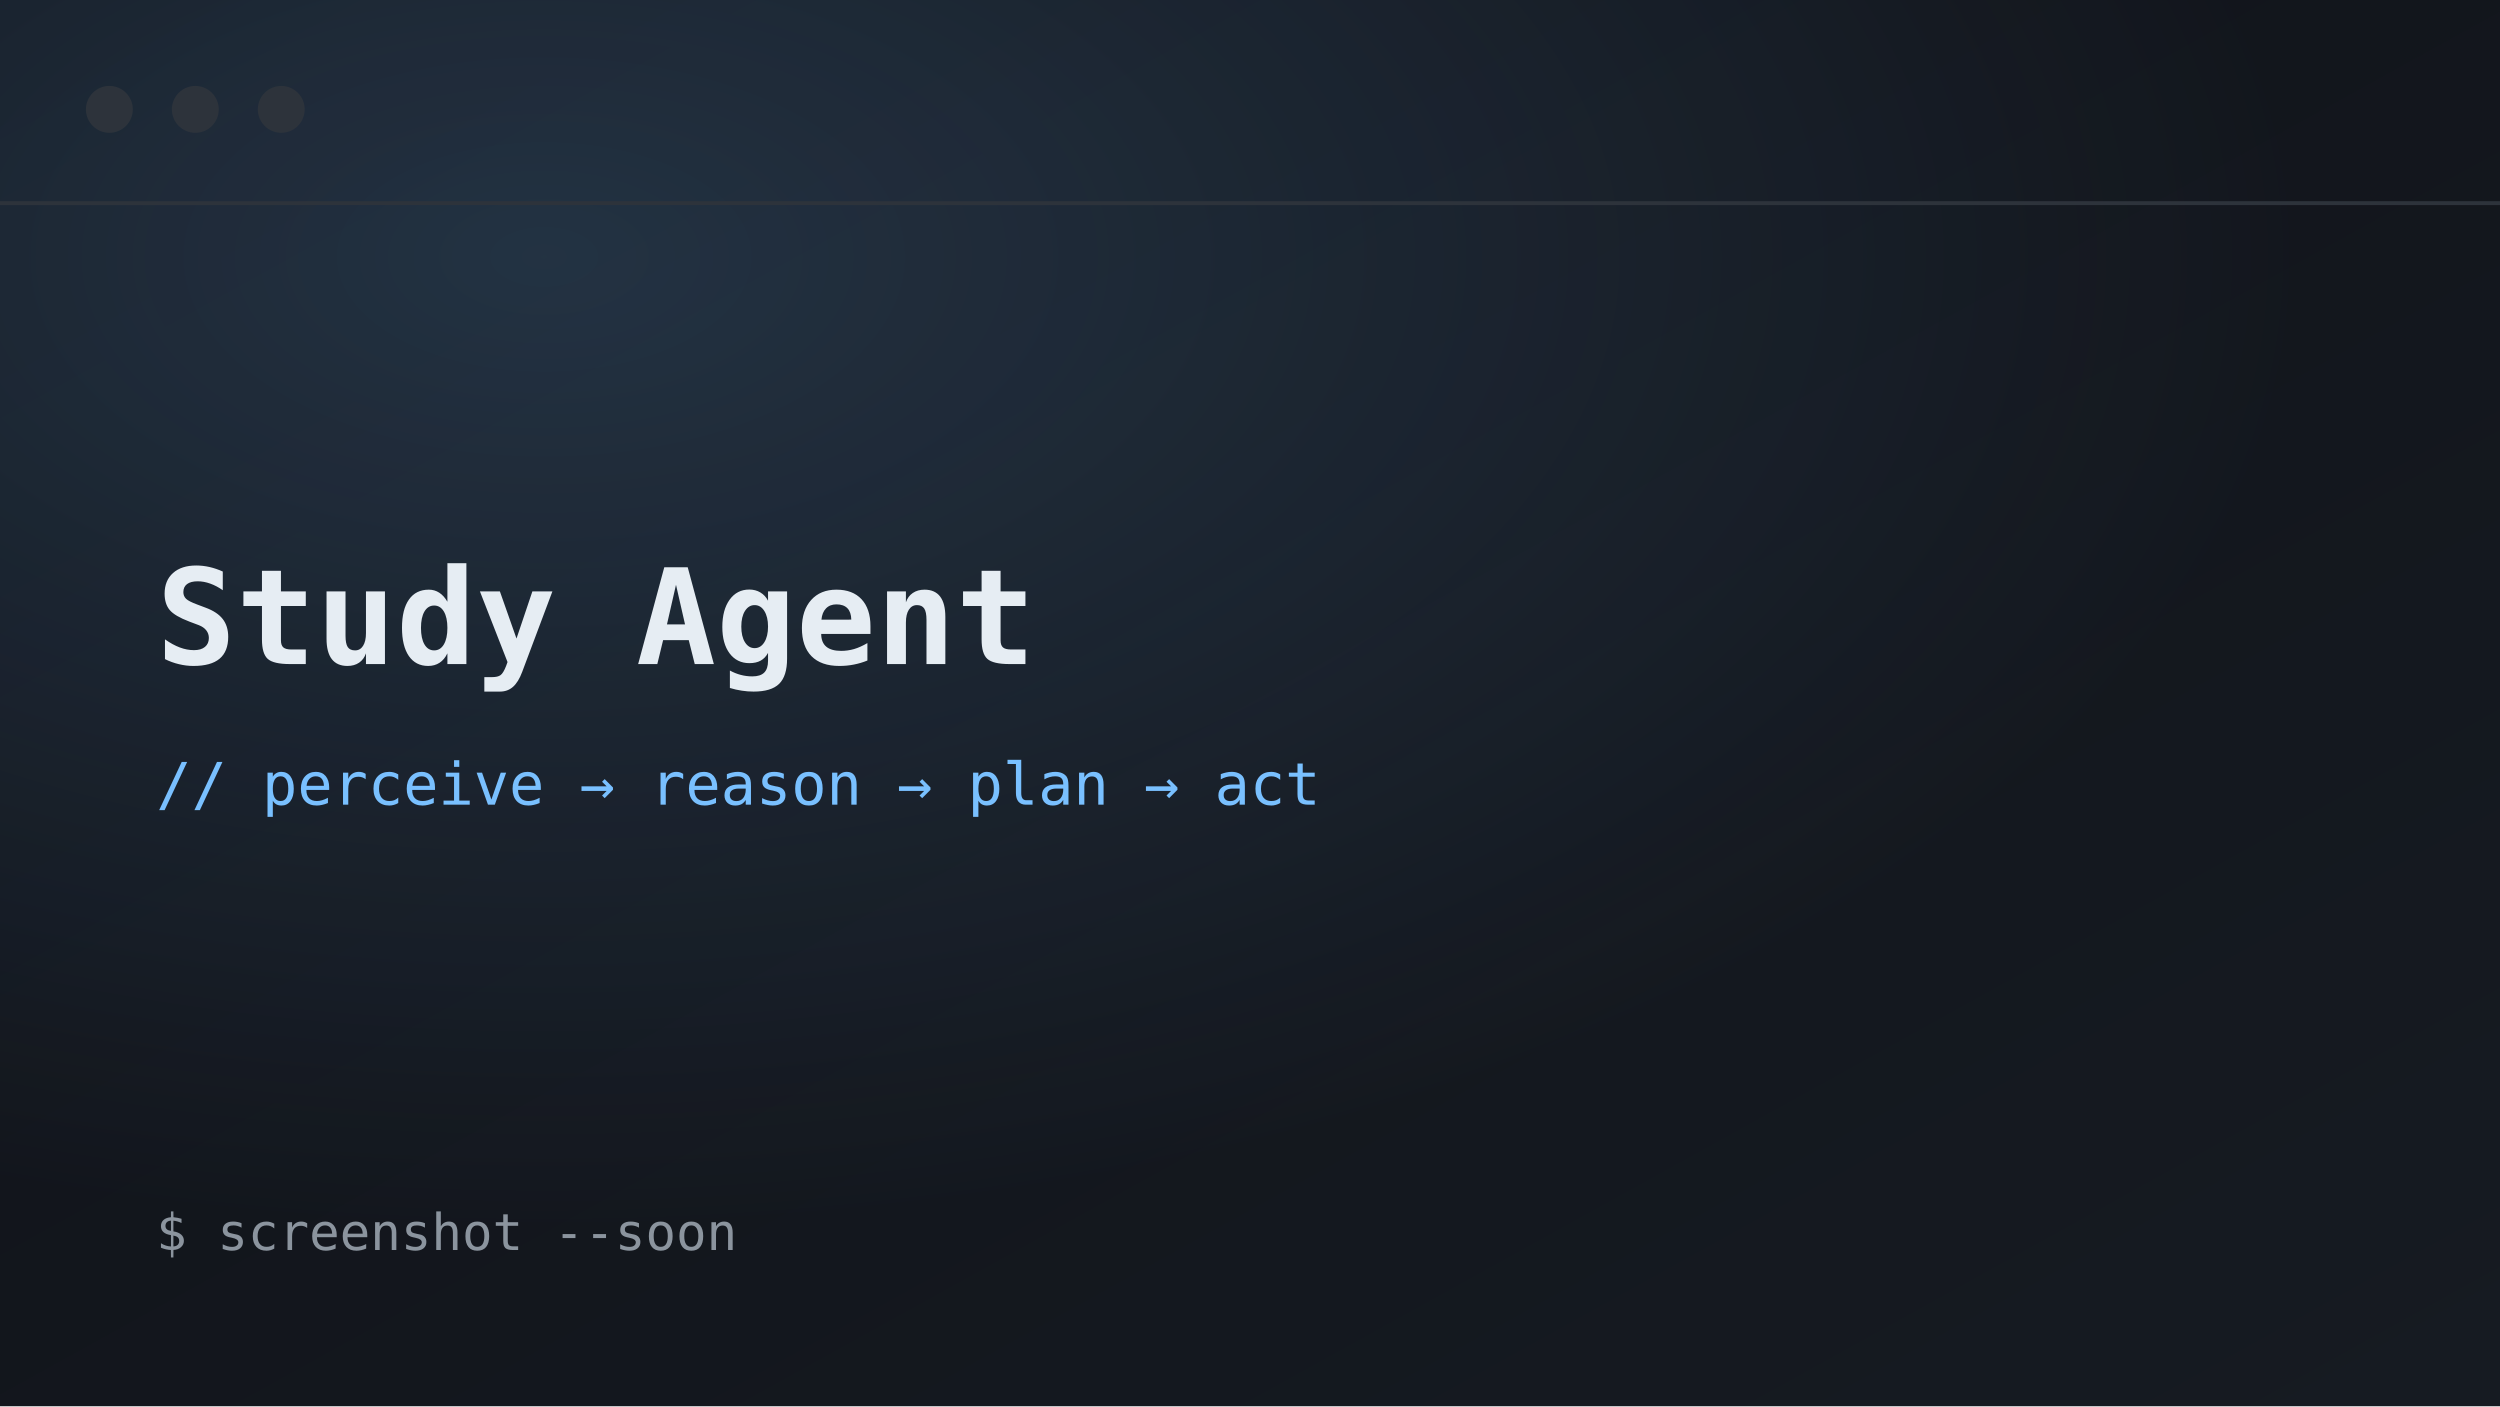
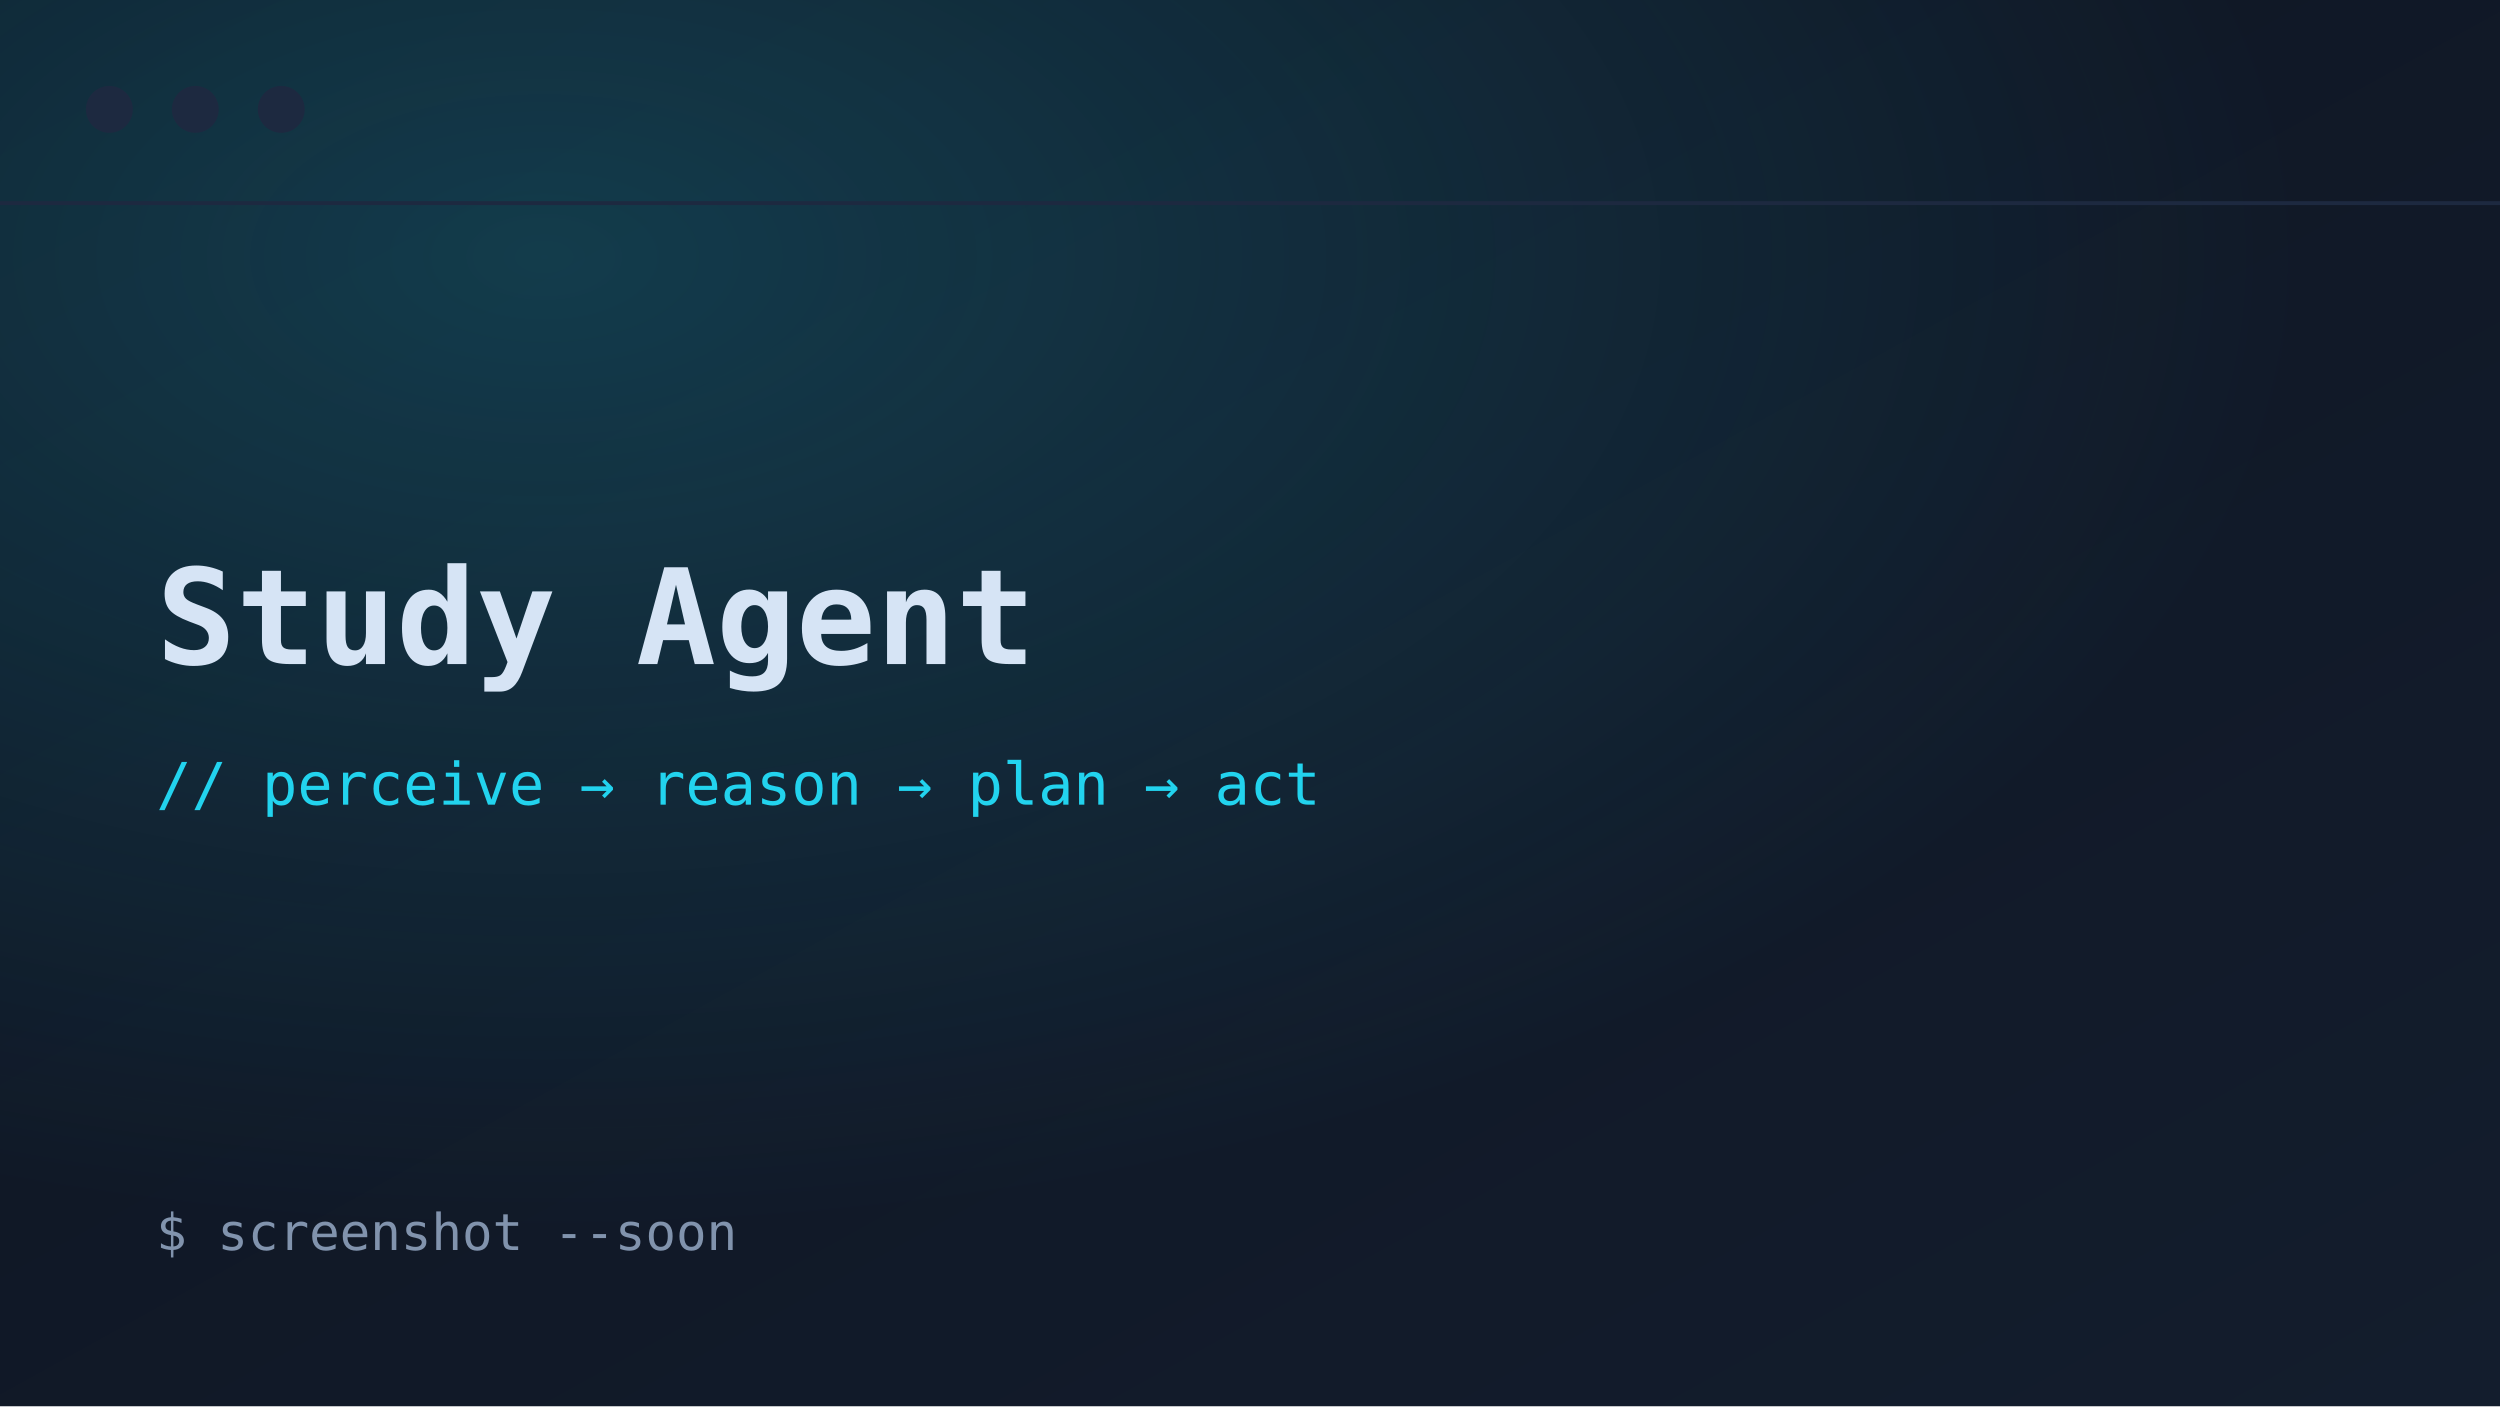
<svg xmlns="http://www.w3.org/2000/svg" viewBox="0 0 640 360" role="img" aria-label="Autonomous Study Agent preview placeholder">
  <defs>
    <linearGradient id="sa-g" x1="0" y1="0" x2="1" y2="1">
-       <stop offset="0" stop-color="#0f1117" />
-       <stop offset="1" stop-color="#161b22" />
+       <stop offset="0" stop-color="#0e1421" />
+       <stop offset="1" stop-color="#131d2d" />
    </linearGradient>
    <radialGradient id="sa-glow" cx="0.22" cy="0.18" r="0.7">
-       <stop offset="0" stop-color="#79c0ff" stop-opacity="0.18" />
-       <stop offset="1" stop-color="#79c0ff" stop-opacity="0" />
+       <stop offset="0" stop-color="#22d3ee" stop-opacity="0.2" />
+       <stop offset="1" stop-color="#22d3ee" stop-opacity="0" />
    </radialGradient>
  </defs>
  <rect width="640" height="360" fill="url(#sa-g)" />
  <rect width="640" height="360" fill="url(#sa-glow)" />
-   <g fill="#2d333b">
+   <g fill="#1d2940">
    <circle cx="28" cy="28" r="6" />
    <circle cx="50" cy="28" r="6" />
    <circle cx="72" cy="28" r="6" />
  </g>
-   <line x1="0" y1="52" x2="640" y2="52" stroke="#2d333b" />
-   <text x="40" y="170" font-family="'JetBrains Mono',monospace" font-size="34" font-weight="700" fill="#e6edf3">Study Agent</text>
-   <text x="40" y="206" font-family="'JetBrains Mono',monospace" font-size="15" fill="#79c0ff">// perceive → reason → plan → act</text>
-   <text x="40" y="320" font-family="'JetBrains Mono',monospace" font-size="13" fill="#8b949e">$ screenshot --soon</text>
+   <line x1="0" y1="52" x2="640" y2="52" stroke="#1d2940" />
+   <text x="40" y="170" font-family="'JetBrains Mono',monospace" font-size="34" font-weight="700" fill="#d6e4f5">Study Agent</text>
+   <text x="40" y="206" font-family="'JetBrains Mono',monospace" font-size="15" fill="#22d3ee">// perceive → reason → plan → act</text>
+   <text x="40" y="320" font-family="'JetBrains Mono',monospace" font-size="13" fill="#8193ad">$ screenshot --soon</text>
</svg>
